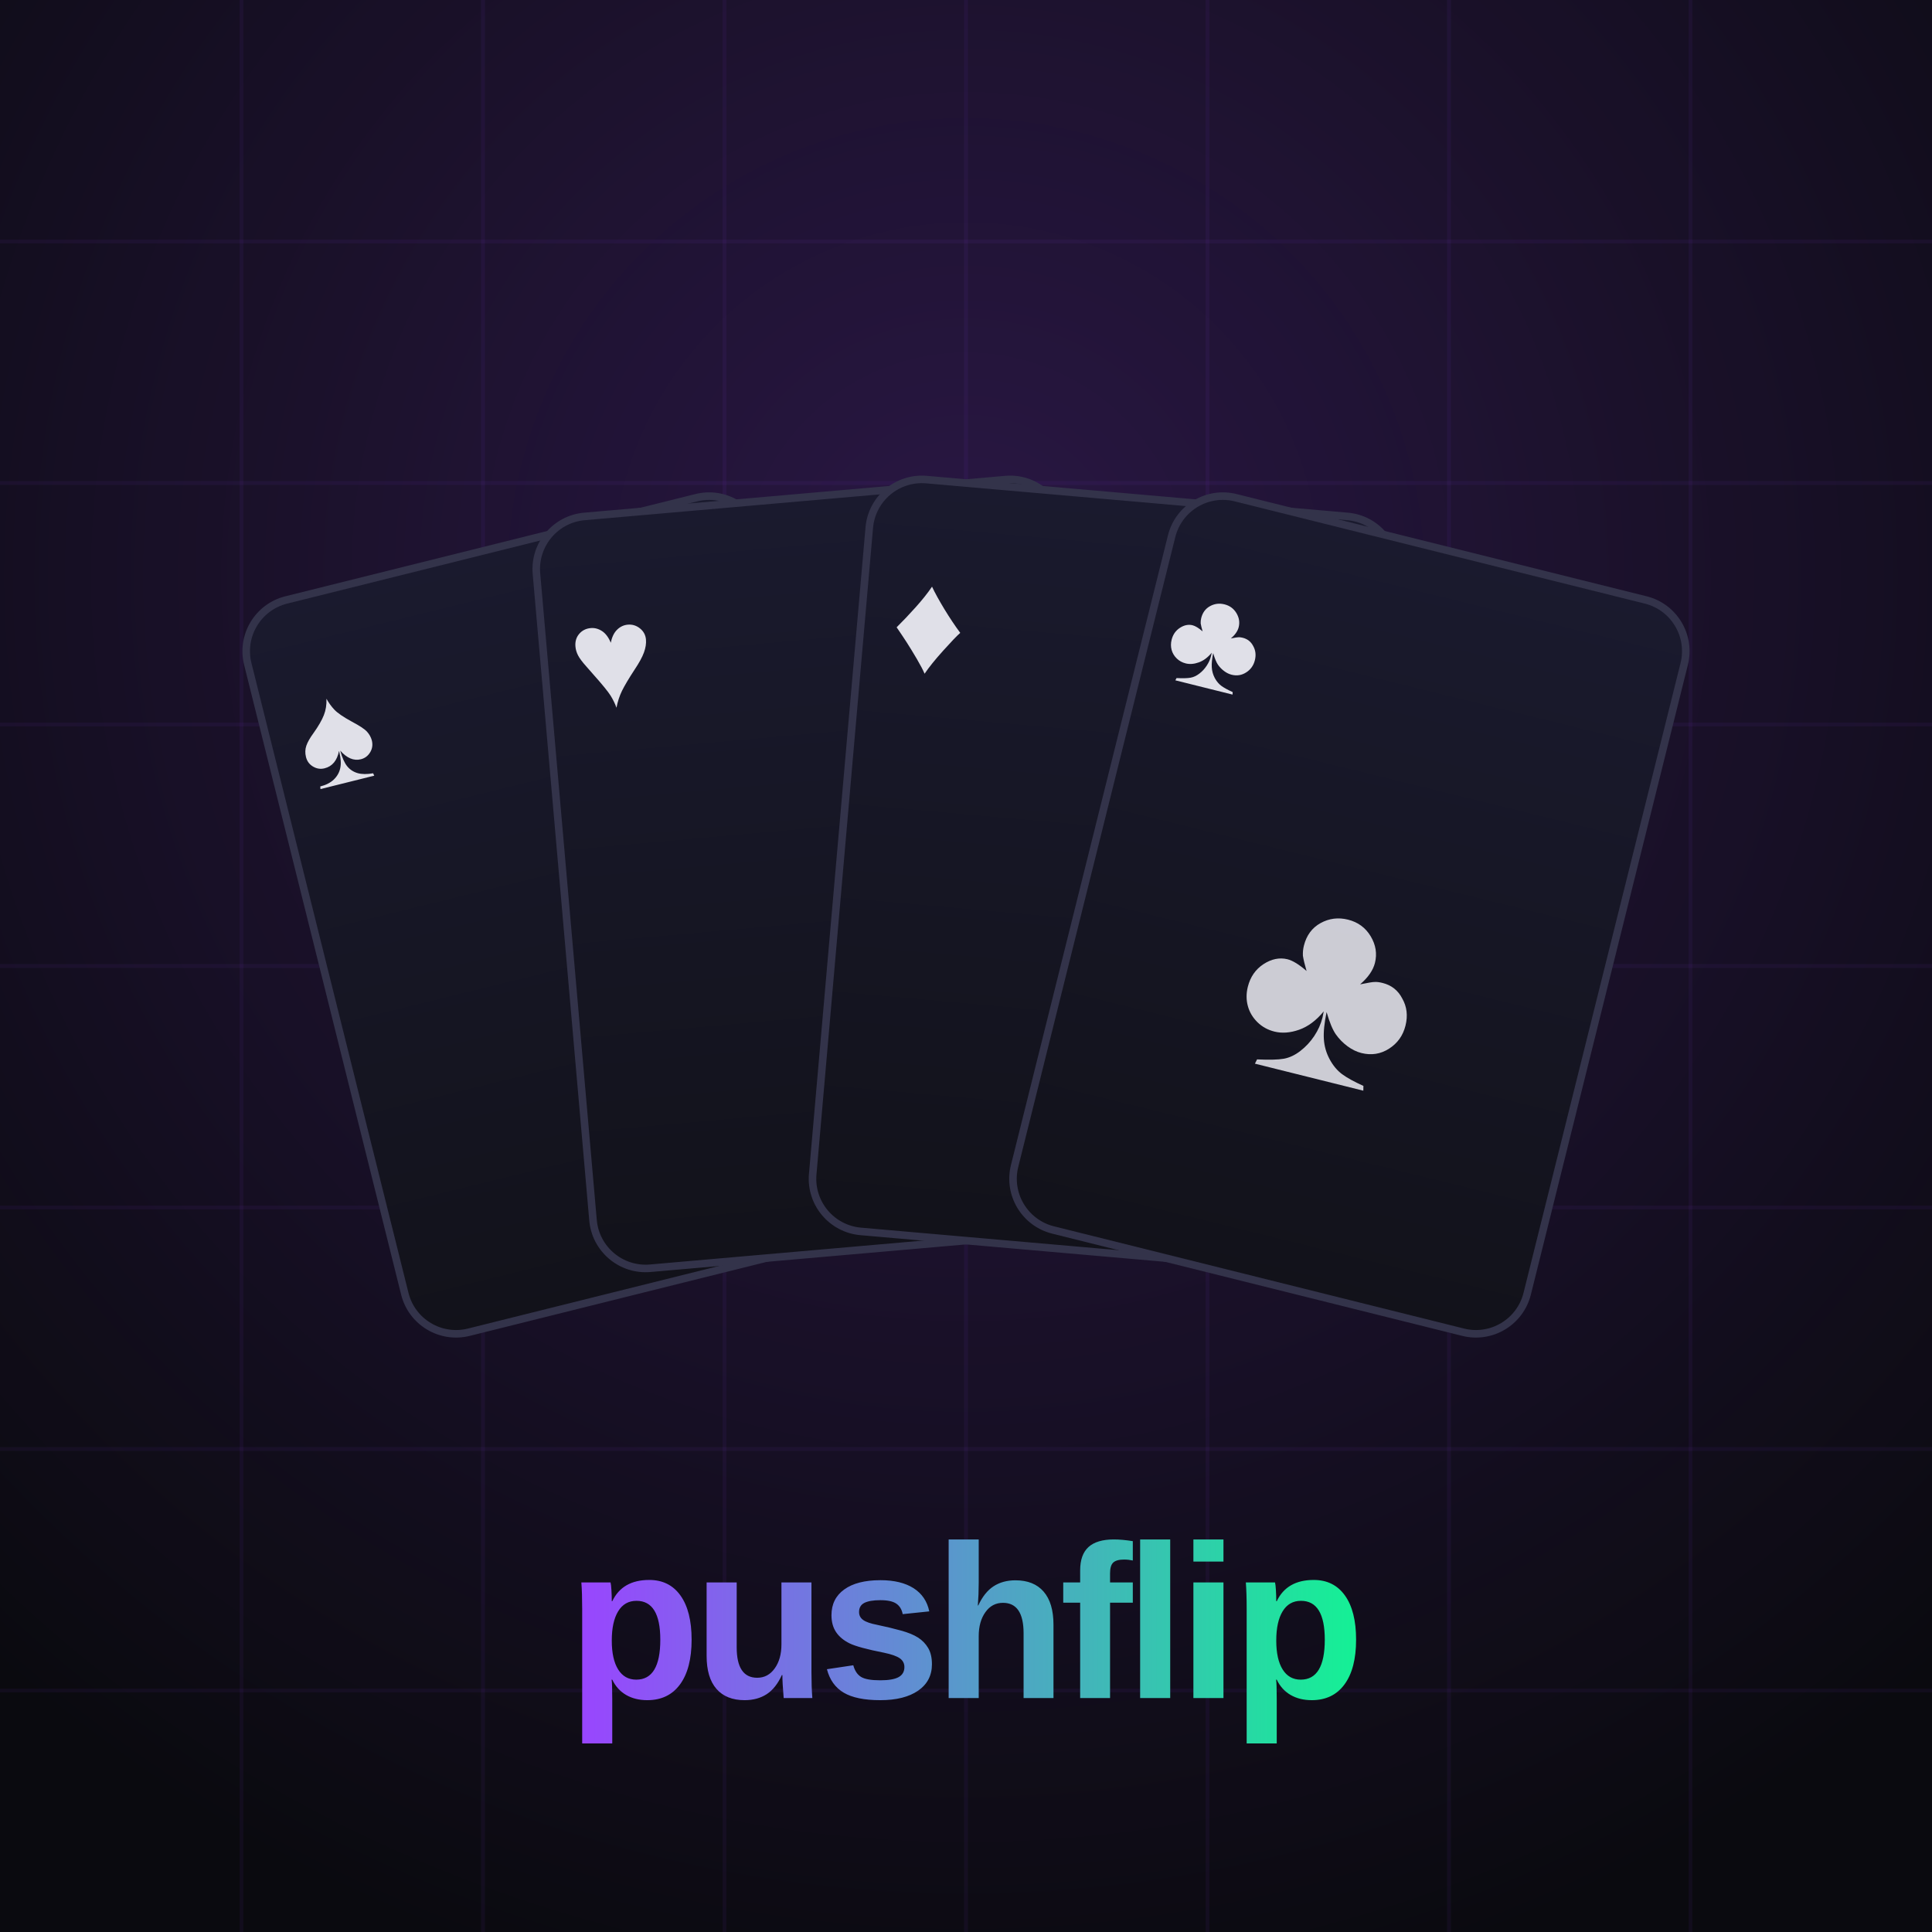
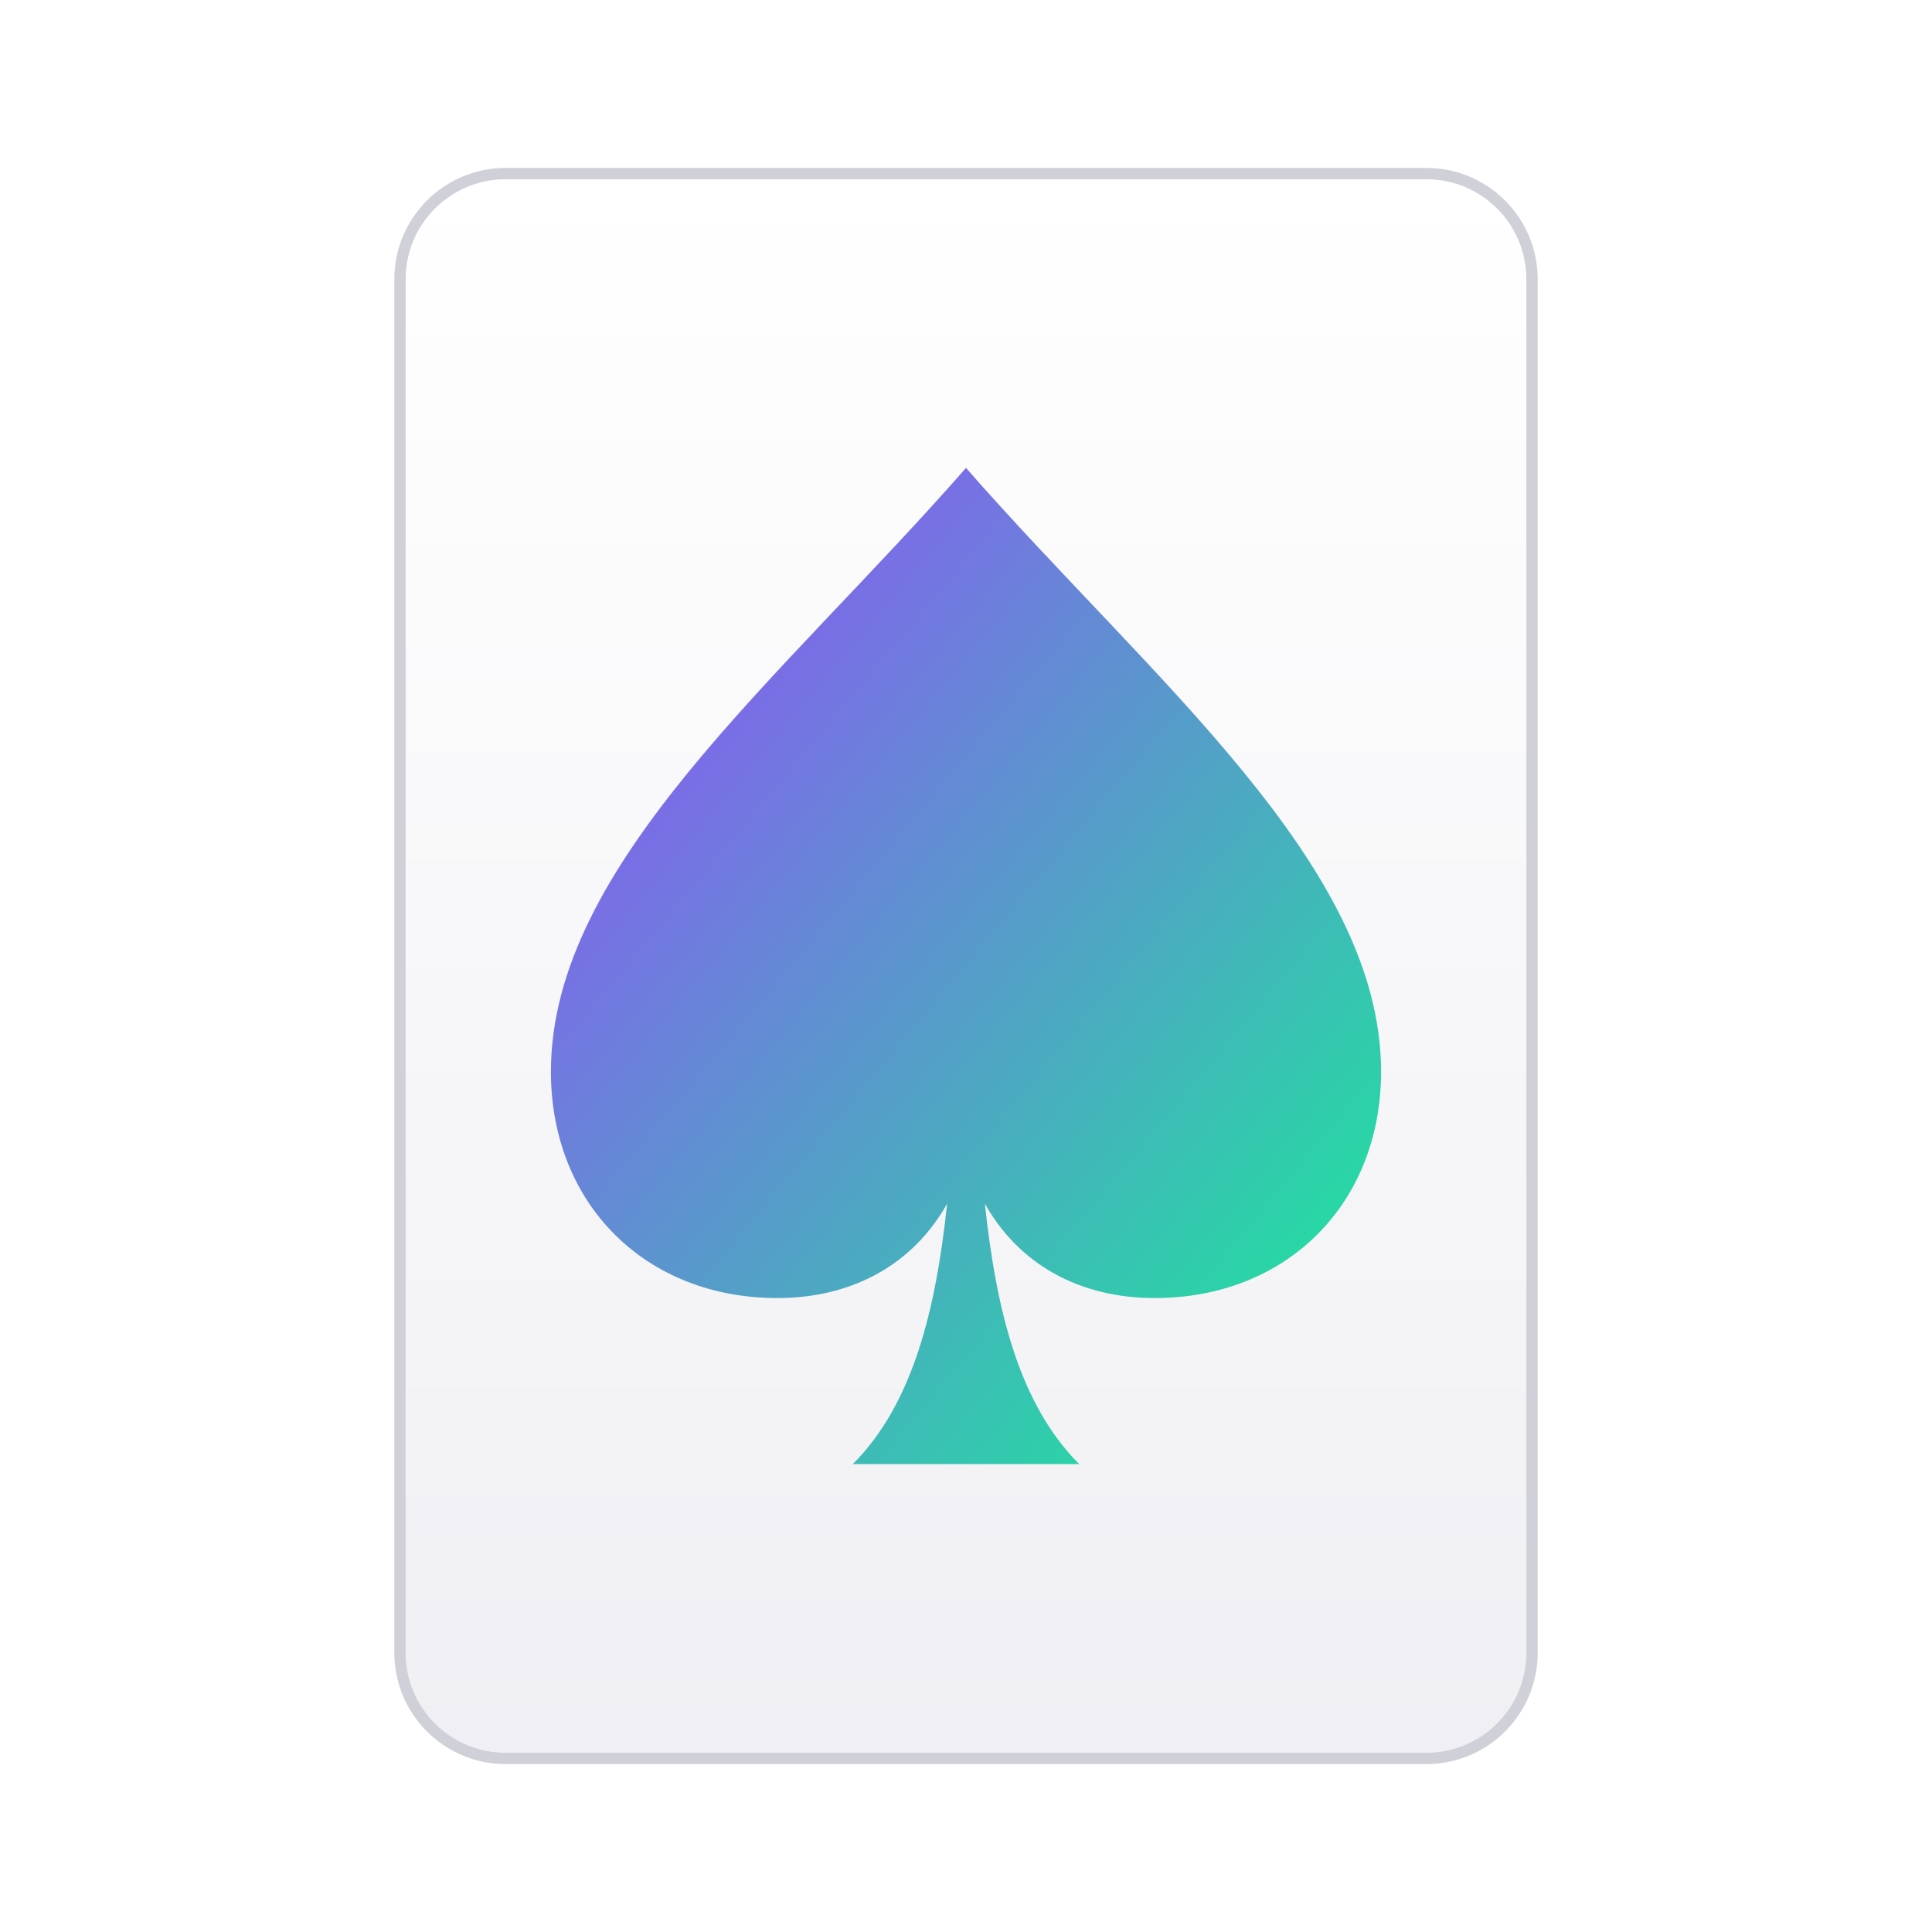
- <svg xmlns="http://www.w3.org/2000/svg" viewBox="0 0 512 512" width="512" height="512" role="img" aria-label="PushFlip logo">
+ <svg xmlns="http://www.w3.org/2000/svg" viewBox="0 0 512 512" role="img" aria-label="PushFlip icon">
  <defs>
-     <linearGradient id="pfBrand" x1="0%" y1="50%" x2="100%" y2="50%">
+     <linearGradient id="cardFace" x1="0%" y1="0%" x2="0%" y2="100%">
+       <stop offset="0%" stop-color="#ffffff" />
+       <stop offset="100%" stop-color="#f0f0f4" />
+     </linearGradient>
+     <linearGradient id="spadeGrad" x1="0%" y1="0%" x2="100%" y2="100%">
      <stop offset="0%" stop-color="#9945ff" />
      <stop offset="100%" stop-color="#14f195" />
    </linearGradient>
-     <linearGradient id="pfCardFace" x1="0%" y1="0%" x2="0%" y2="100%">
-       <stop offset="0%" stop-color="#1a1a2e" />
-       <stop offset="100%" stop-color="#12121a" />
-     </linearGradient>
-     <radialGradient id="pfGlow" cx="50%" cy="30%" r="75%">
-       <stop offset="0%" stop-color="#9945ff" stop-opacity="0.22" />
-       <stop offset="100%" stop-color="#9945ff" stop-opacity="0" />
-     </radialGradient>
  </defs>
-   <rect width="512" height="512" fill="#0a0a0f" />
-   <g stroke="#9945ff" stroke-opacity="0.06" stroke-width="1">
-     <line x1="0" y1="64" x2="512" y2="64" />
-     <line x1="0" y1="128" x2="512" y2="128" />
-     <line x1="0" y1="192" x2="512" y2="192" />
-     <line x1="0" y1="256" x2="512" y2="256" />
-     <line x1="0" y1="320" x2="512" y2="320" />
-     <line x1="0" y1="384" x2="512" y2="384" />
-     <line x1="0" y1="448" x2="512" y2="448" />
-     <line x1="64" y1="0" x2="64" y2="512" />
-     <line x1="128" y1="0" x2="128" y2="512" />
-     <line x1="192" y1="0" x2="192" y2="512" />
-     <line x1="256" y1="0" x2="256" y2="512" />
-     <line x1="320" y1="0" x2="320" y2="512" />
-     <line x1="384" y1="0" x2="384" y2="512" />
-     <line x1="448" y1="0" x2="448" y2="512" />
-   </g>
-   <rect width="512" height="512" fill="url(#pfGlow)" />
-   <g transform="rotate(-14 256 650)">
-     <rect x="186" y="130" width="140" height="200" rx="14" fill="url(#pfCardFace)" stroke="#33334a" stroke-width="2" />
-     <text x="204" y="168" font-family="Georgia, 'Times New Roman', serif" font-size="38" fill="#e0e0e8" text-anchor="middle" dominant-baseline="central">♠</text>
-   </g>
-   <g transform="rotate(-5 256 650)">
-     <rect x="186" y="130" width="140" height="200" rx="14" fill="url(#pfCardFace)" stroke="#33334a" stroke-width="2" />
-     <text x="204" y="168" font-family="Georgia, 'Times New Roman', serif" font-size="38" fill="#e0e0e8" text-anchor="middle" dominant-baseline="central">♥</text>
-   </g>
-   <g transform="rotate(5 256 650)">
-     <rect x="186" y="130" width="140" height="200" rx="14" fill="url(#pfCardFace)" stroke="#33334a" stroke-width="2" />
-     <text x="204" y="168" font-family="Georgia, 'Times New Roman', serif" font-size="38" fill="#e0e0e8" text-anchor="middle" dominant-baseline="central">♦</text>
-   </g>
-   <g transform="rotate(14 256 650)">
-     <rect x="186" y="130" width="140" height="200" rx="14" fill="url(#pfCardFace)" stroke="#33334a" stroke-width="2" />
-     <text x="204" y="168" font-family="Georgia, 'Times New Roman', serif" font-size="38" fill="#e0e0e8" text-anchor="middle" dominant-baseline="central">♣</text>
-     <text x="256" y="250" font-family="Georgia, 'Times New Roman', serif" font-size="72" fill="#e0e0e8" fill-opacity="0.9" text-anchor="middle" dominant-baseline="central">♣</text>
-   </g>
-   <text x="256" y="450" font-family="'Space Grotesk', 'Helvetica Neue', Arial, sans-serif" font-size="58" font-weight="700" fill="url(#pfBrand)" text-anchor="middle" letter-spacing="-2">pushflip</text>
+   <rect x="106" y="46" width="300" height="420" rx="28" fill="url(#cardFace)" stroke="#d0d0d8" stroke-width="3" />
+   <path d="M256 124 C207 180 146 229 146 284 C146 319 171 344 206 344 C226 344 242 335 251 319 C248 347 242 372 226 388 L286 388 C270 372 264 347 261 319 C270 335 286 344 306 344 C341 344 366 319 366 284 C366 229 305 180 256 124Z" fill="url(#spadeGrad)" />
</svg>
